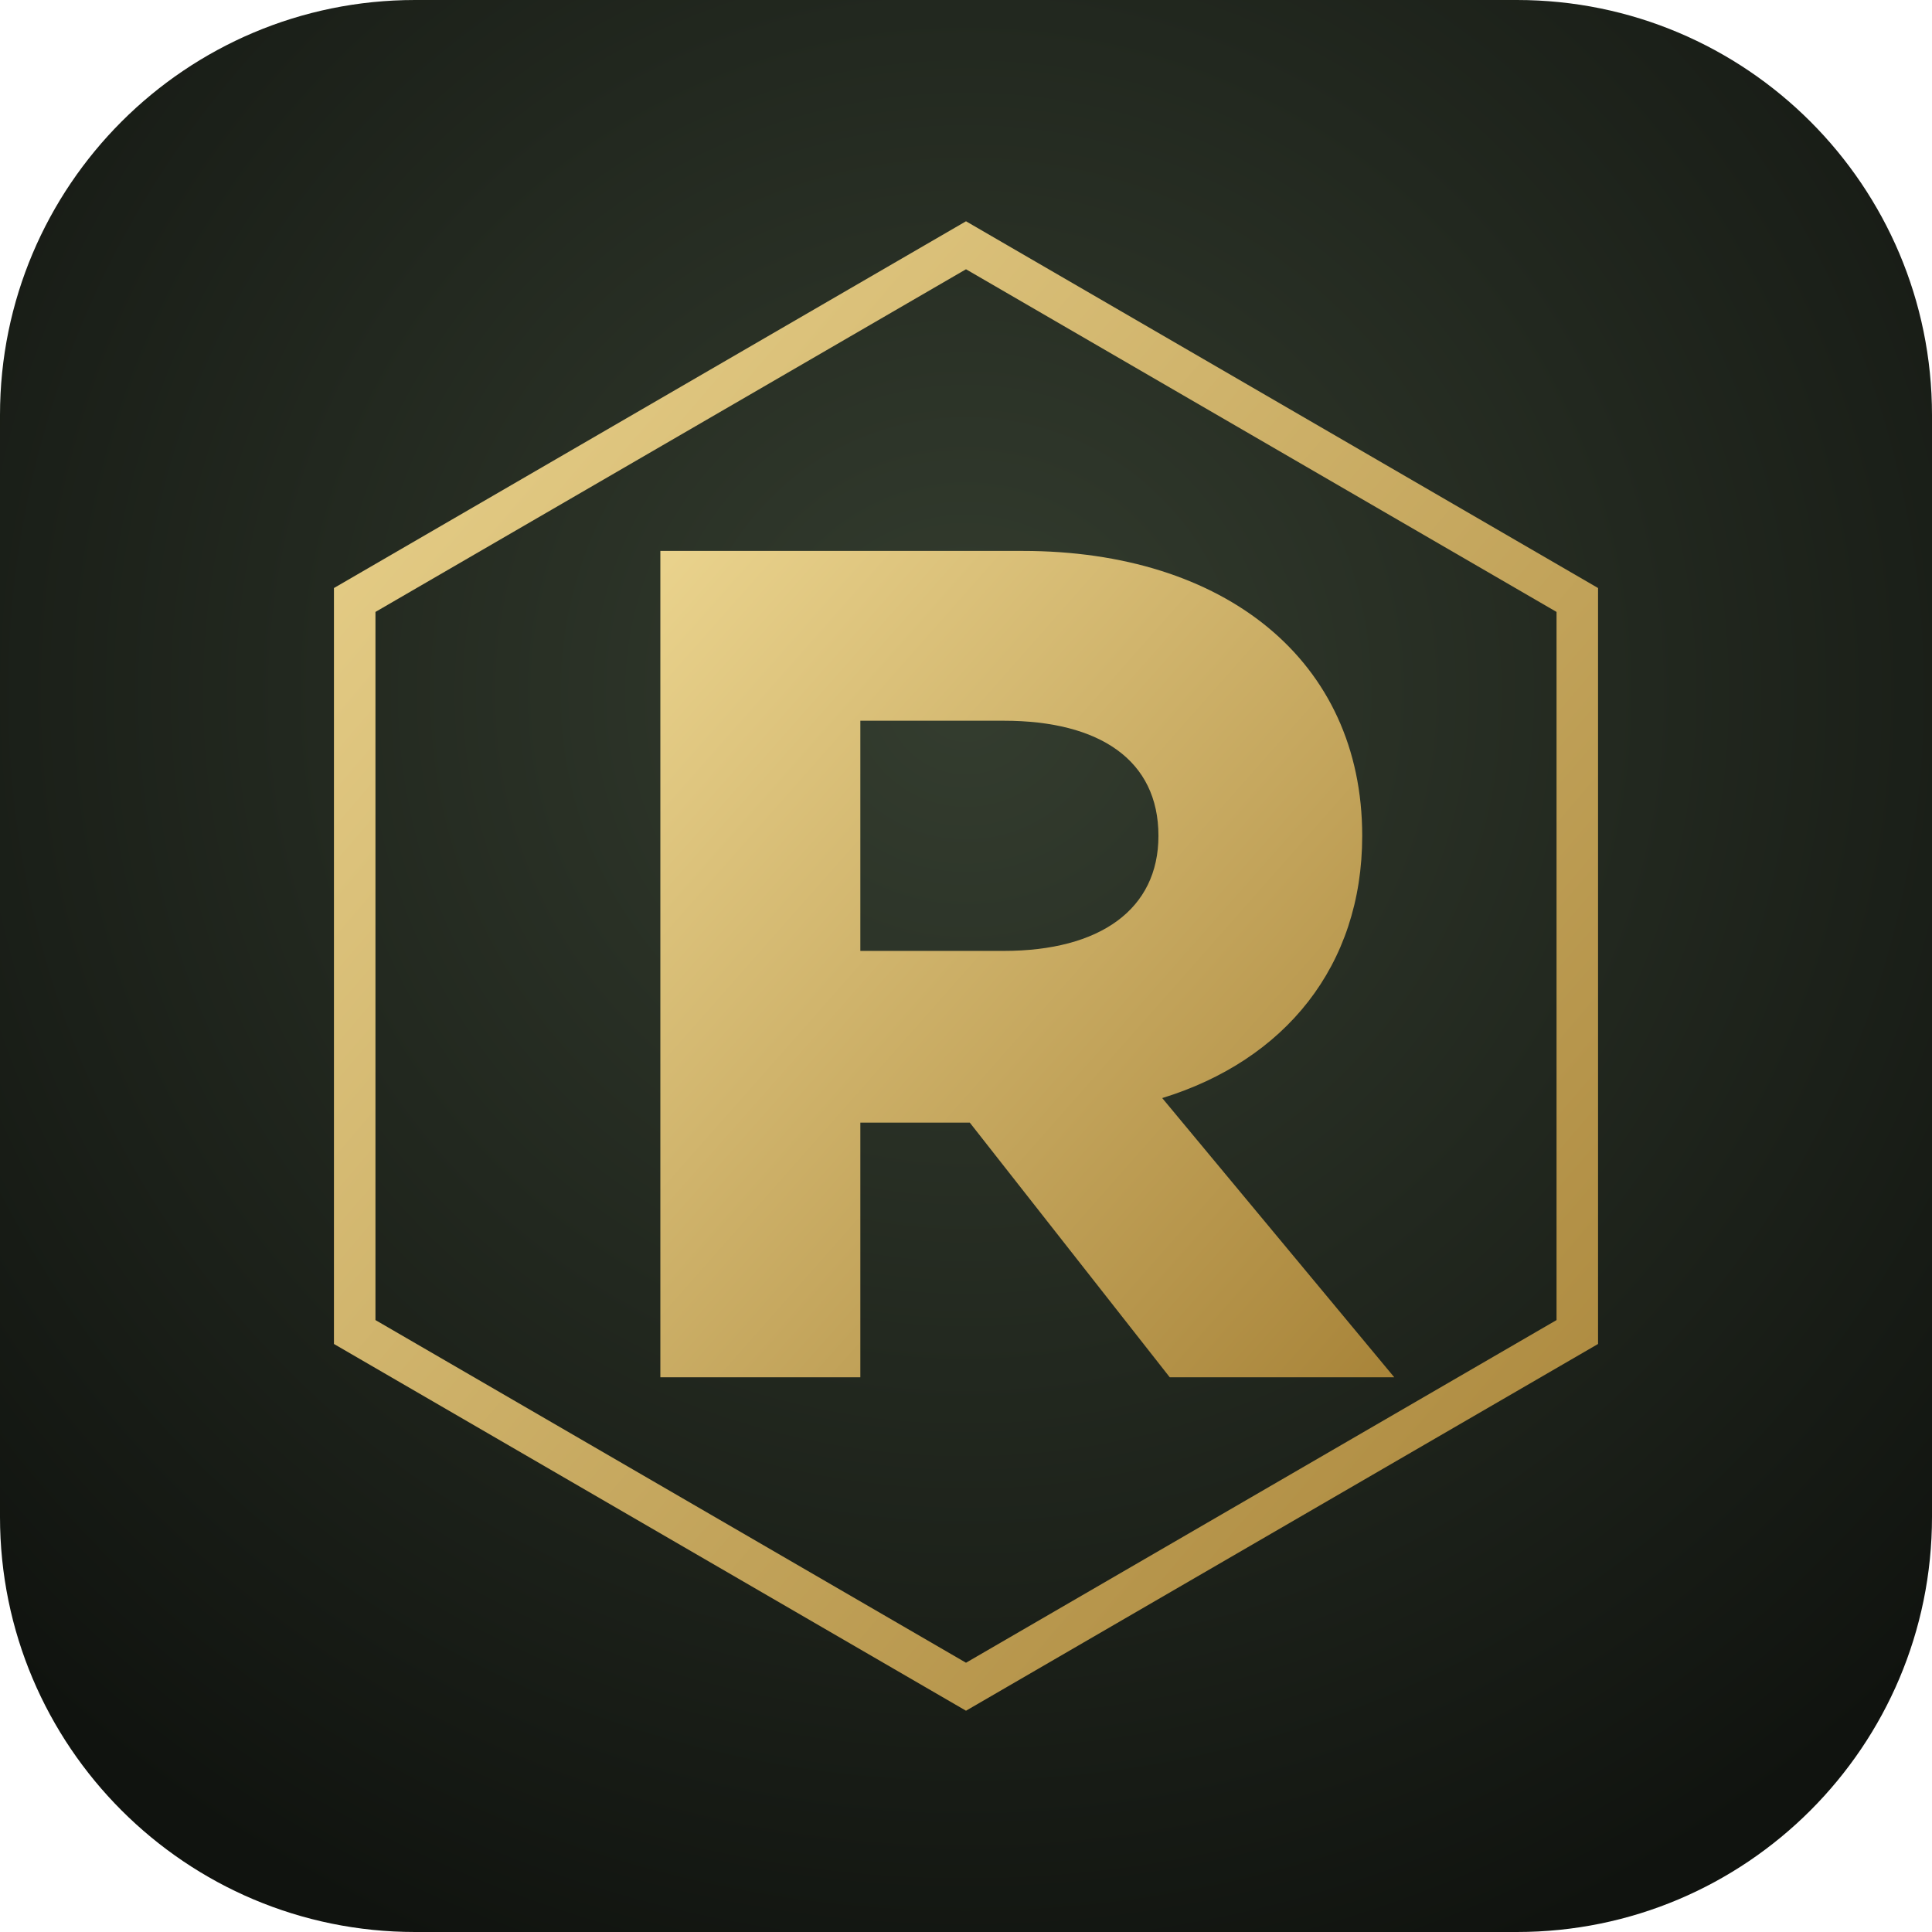
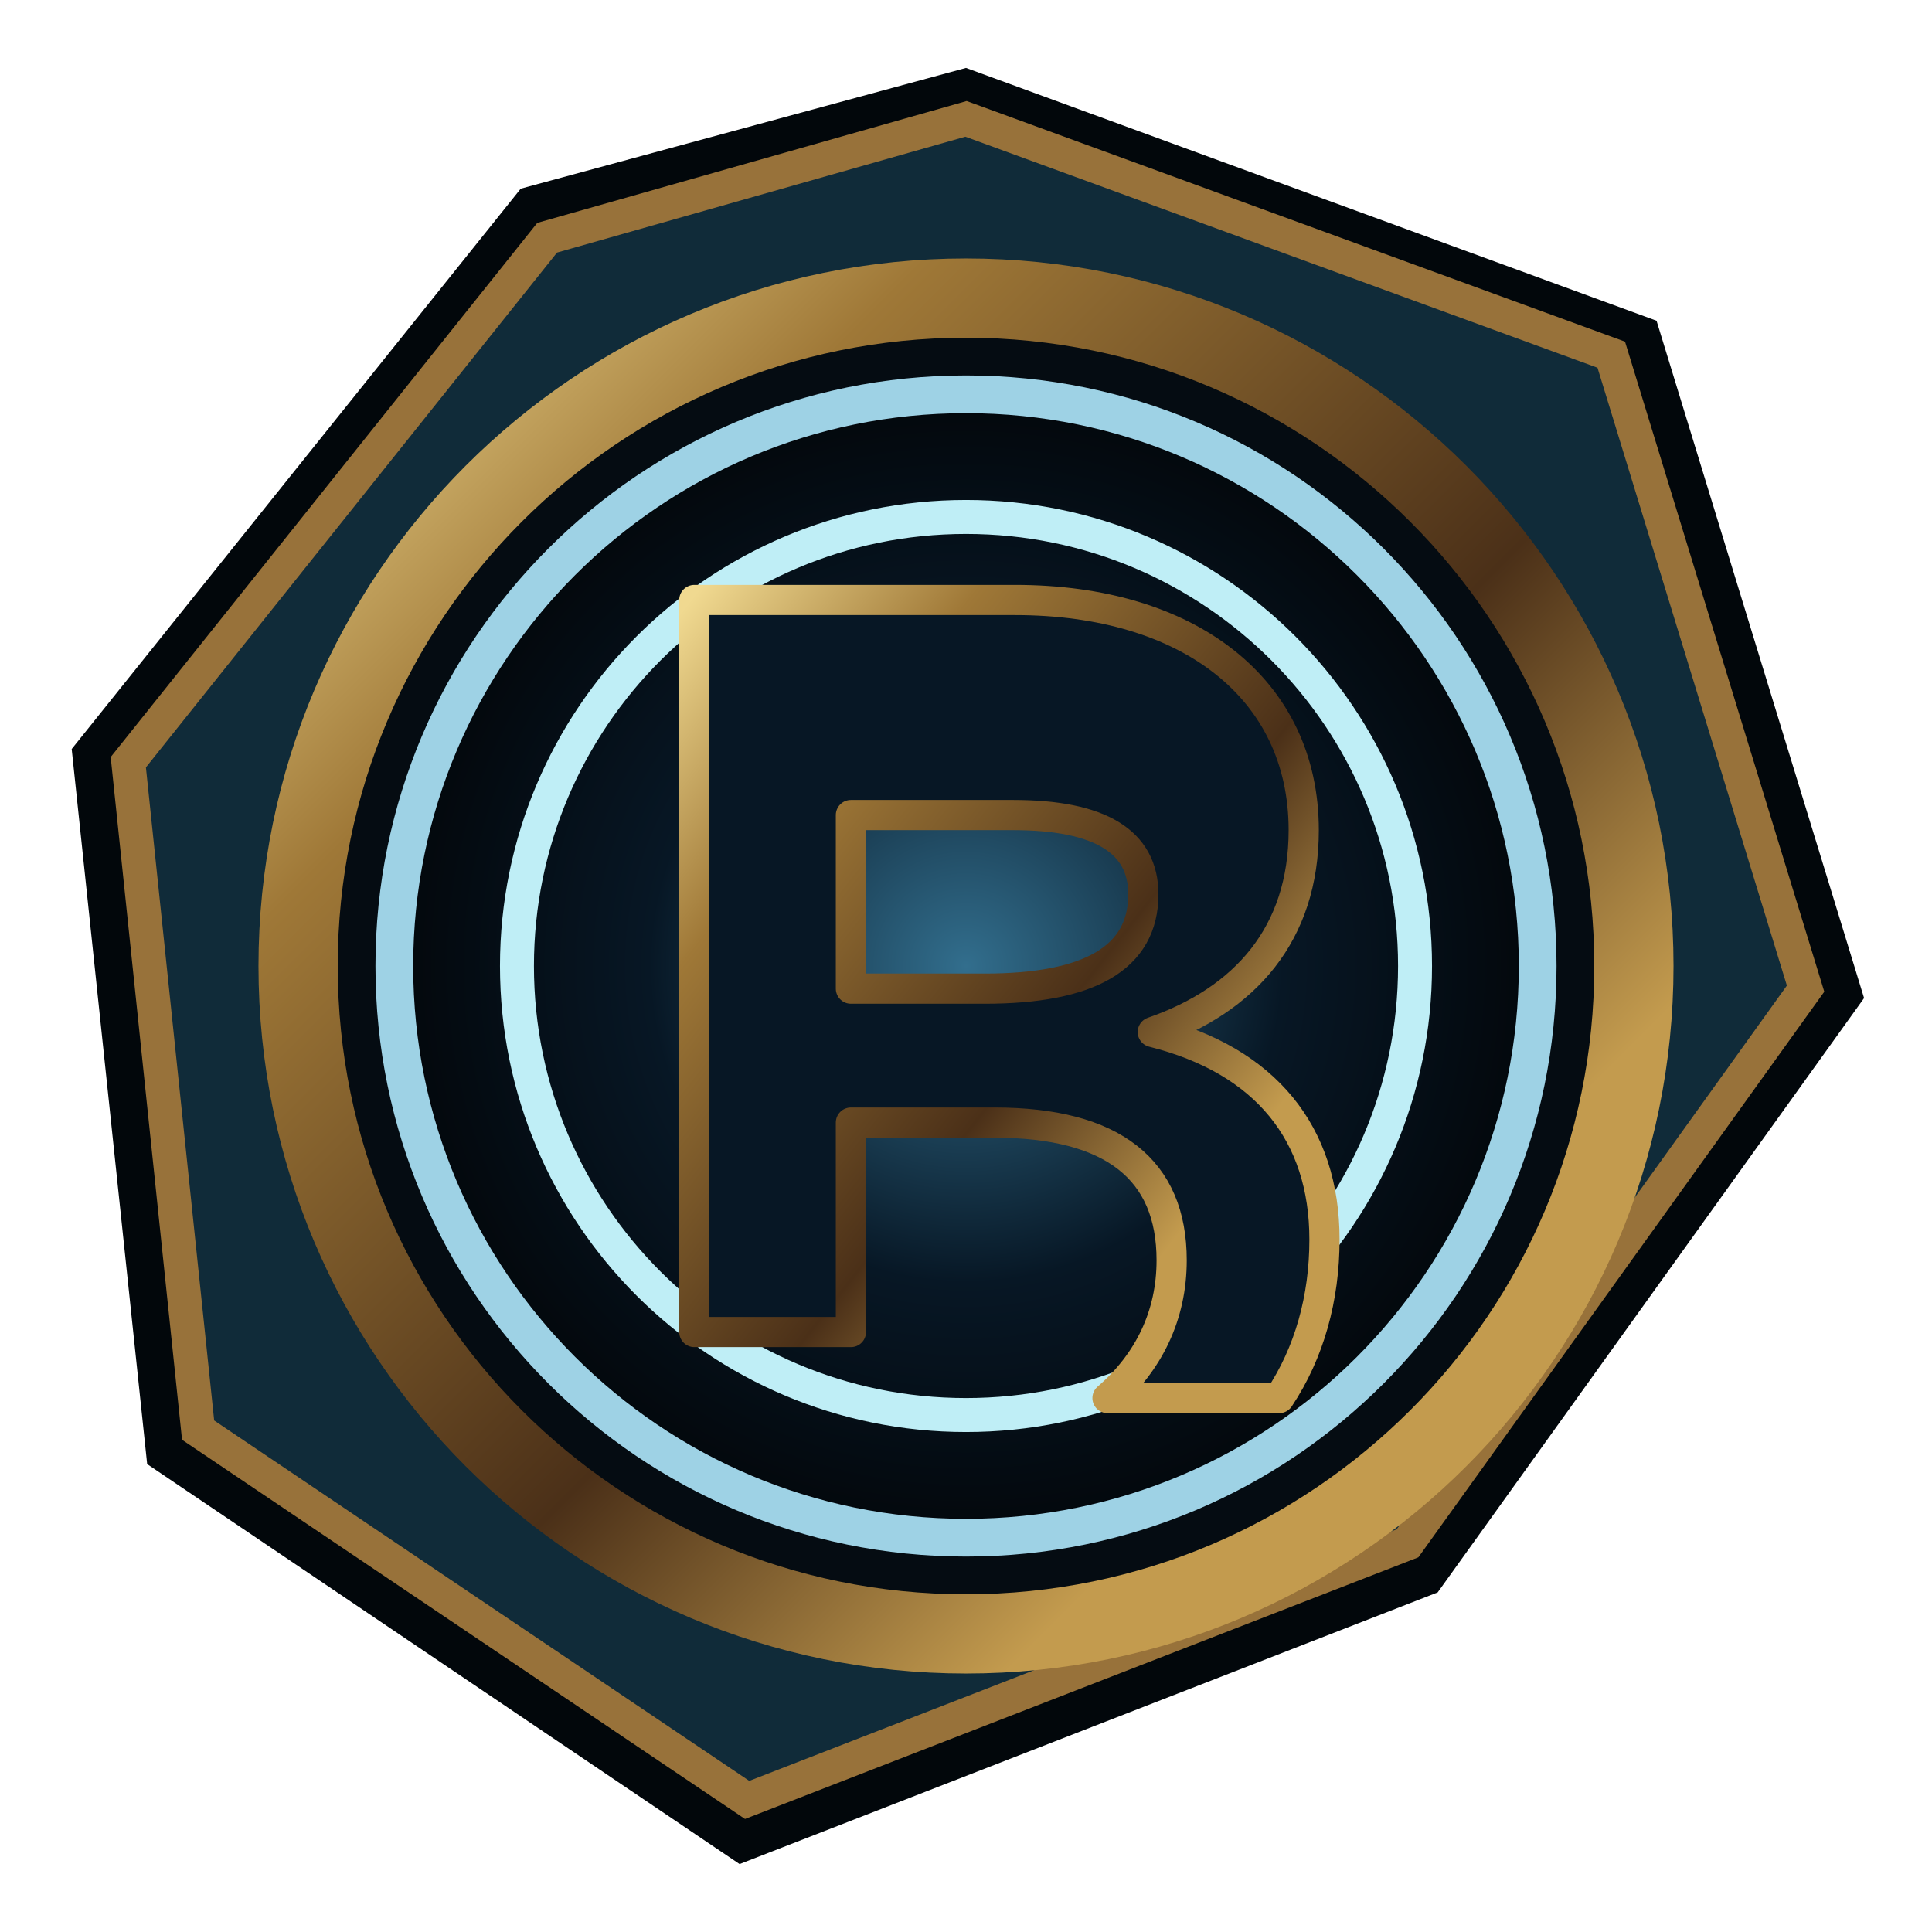
- <svg xmlns="http://www.w3.org/2000/svg" width="1024" height="1024" viewBox="0 0 1024 1024">
+ <svg xmlns="http://www.w3.org/2000/svg" viewBox="0 0 1024 1024">
  <defs>
-     <radialGradient id="bg" cx="50%" cy="36%" r="70%">
-       <stop offset="0" stop-color="#343d2f" />
-       <stop offset="1" stop-color="#10130f" />
+     <radialGradient id="a">
+       <stop stop-color="#326e8d" />
+       <stop offset=".55" stop-color="#071725" />
+       <stop offset="1" stop-color="#03070b" />
    </radialGradient>
-     <linearGradient id="gold" x1="0" y1="0" x2="1" y2="1">
-       <stop stop-color="#ead38d" />
-       <stop offset="1" stop-color="#a88439" />
+     <linearGradient id="b" x2="1" y2="1">
+       <stop stop-color="#f0d990" />
+       <stop offset=".22" stop-color="#9f7837" />
+       <stop offset=".55" stop-color="#4b3018" />
+       <stop offset=".78" stop-color="#c39b4e" />
    </linearGradient>
  </defs>
-   <rect width="1024" height="1024" rx="220" fill="url(#bg)" />
-   <path d="M512 130 836 318v388L512 894 188 706V318z" fill="none" stroke="url(#gold)" stroke-width="22" />
-   <path d="M350 730V292h192c107 0 180 58 180 151 0 69-41 119-106 139l123 148H620L514 595h-58v135zm106-226h76c51 0 82-22 82-61 0-40-31-61-82-61h-76z" fill="url(#gold)" />
+   <path d="M512 36 878 170l110 359-226 315-370 144L78 776 38 397 276 100Z" fill="#02070b" />
+   <path d="M512 63 854 188l103 336-211 294-350 136L105 758 68 404 290 126Z" fill="#102b39" stroke="#98723a" stroke-width="18" />
+   <circle cx="512" cy="512" r="354" fill="#050c12" stroke="url(#b)" stroke-width="42" />
+   <circle cx="512" cy="512" r="303" fill="url(#a)" stroke="#9ed2e5" stroke-width="20" />
+   <circle cx="512" cy="512" r="238" fill="none" stroke="#bfeef6" stroke-width="18" />
+   <path d="M368 706V318h170c92 0 153 47 153 122 0 55-31 90-80 107 60 15 91 54 91 110 0 31-8 60-24 84h-91c22-19 34-44 34-73 0-48-31-73-94-73h-76v111Zm83-274v92h71c55 0 84-16 84-50 0-28-23-42-69-42Z" fill="#071725" stroke="url(#b)" stroke-width="16" stroke-linejoin="round" />
</svg>
